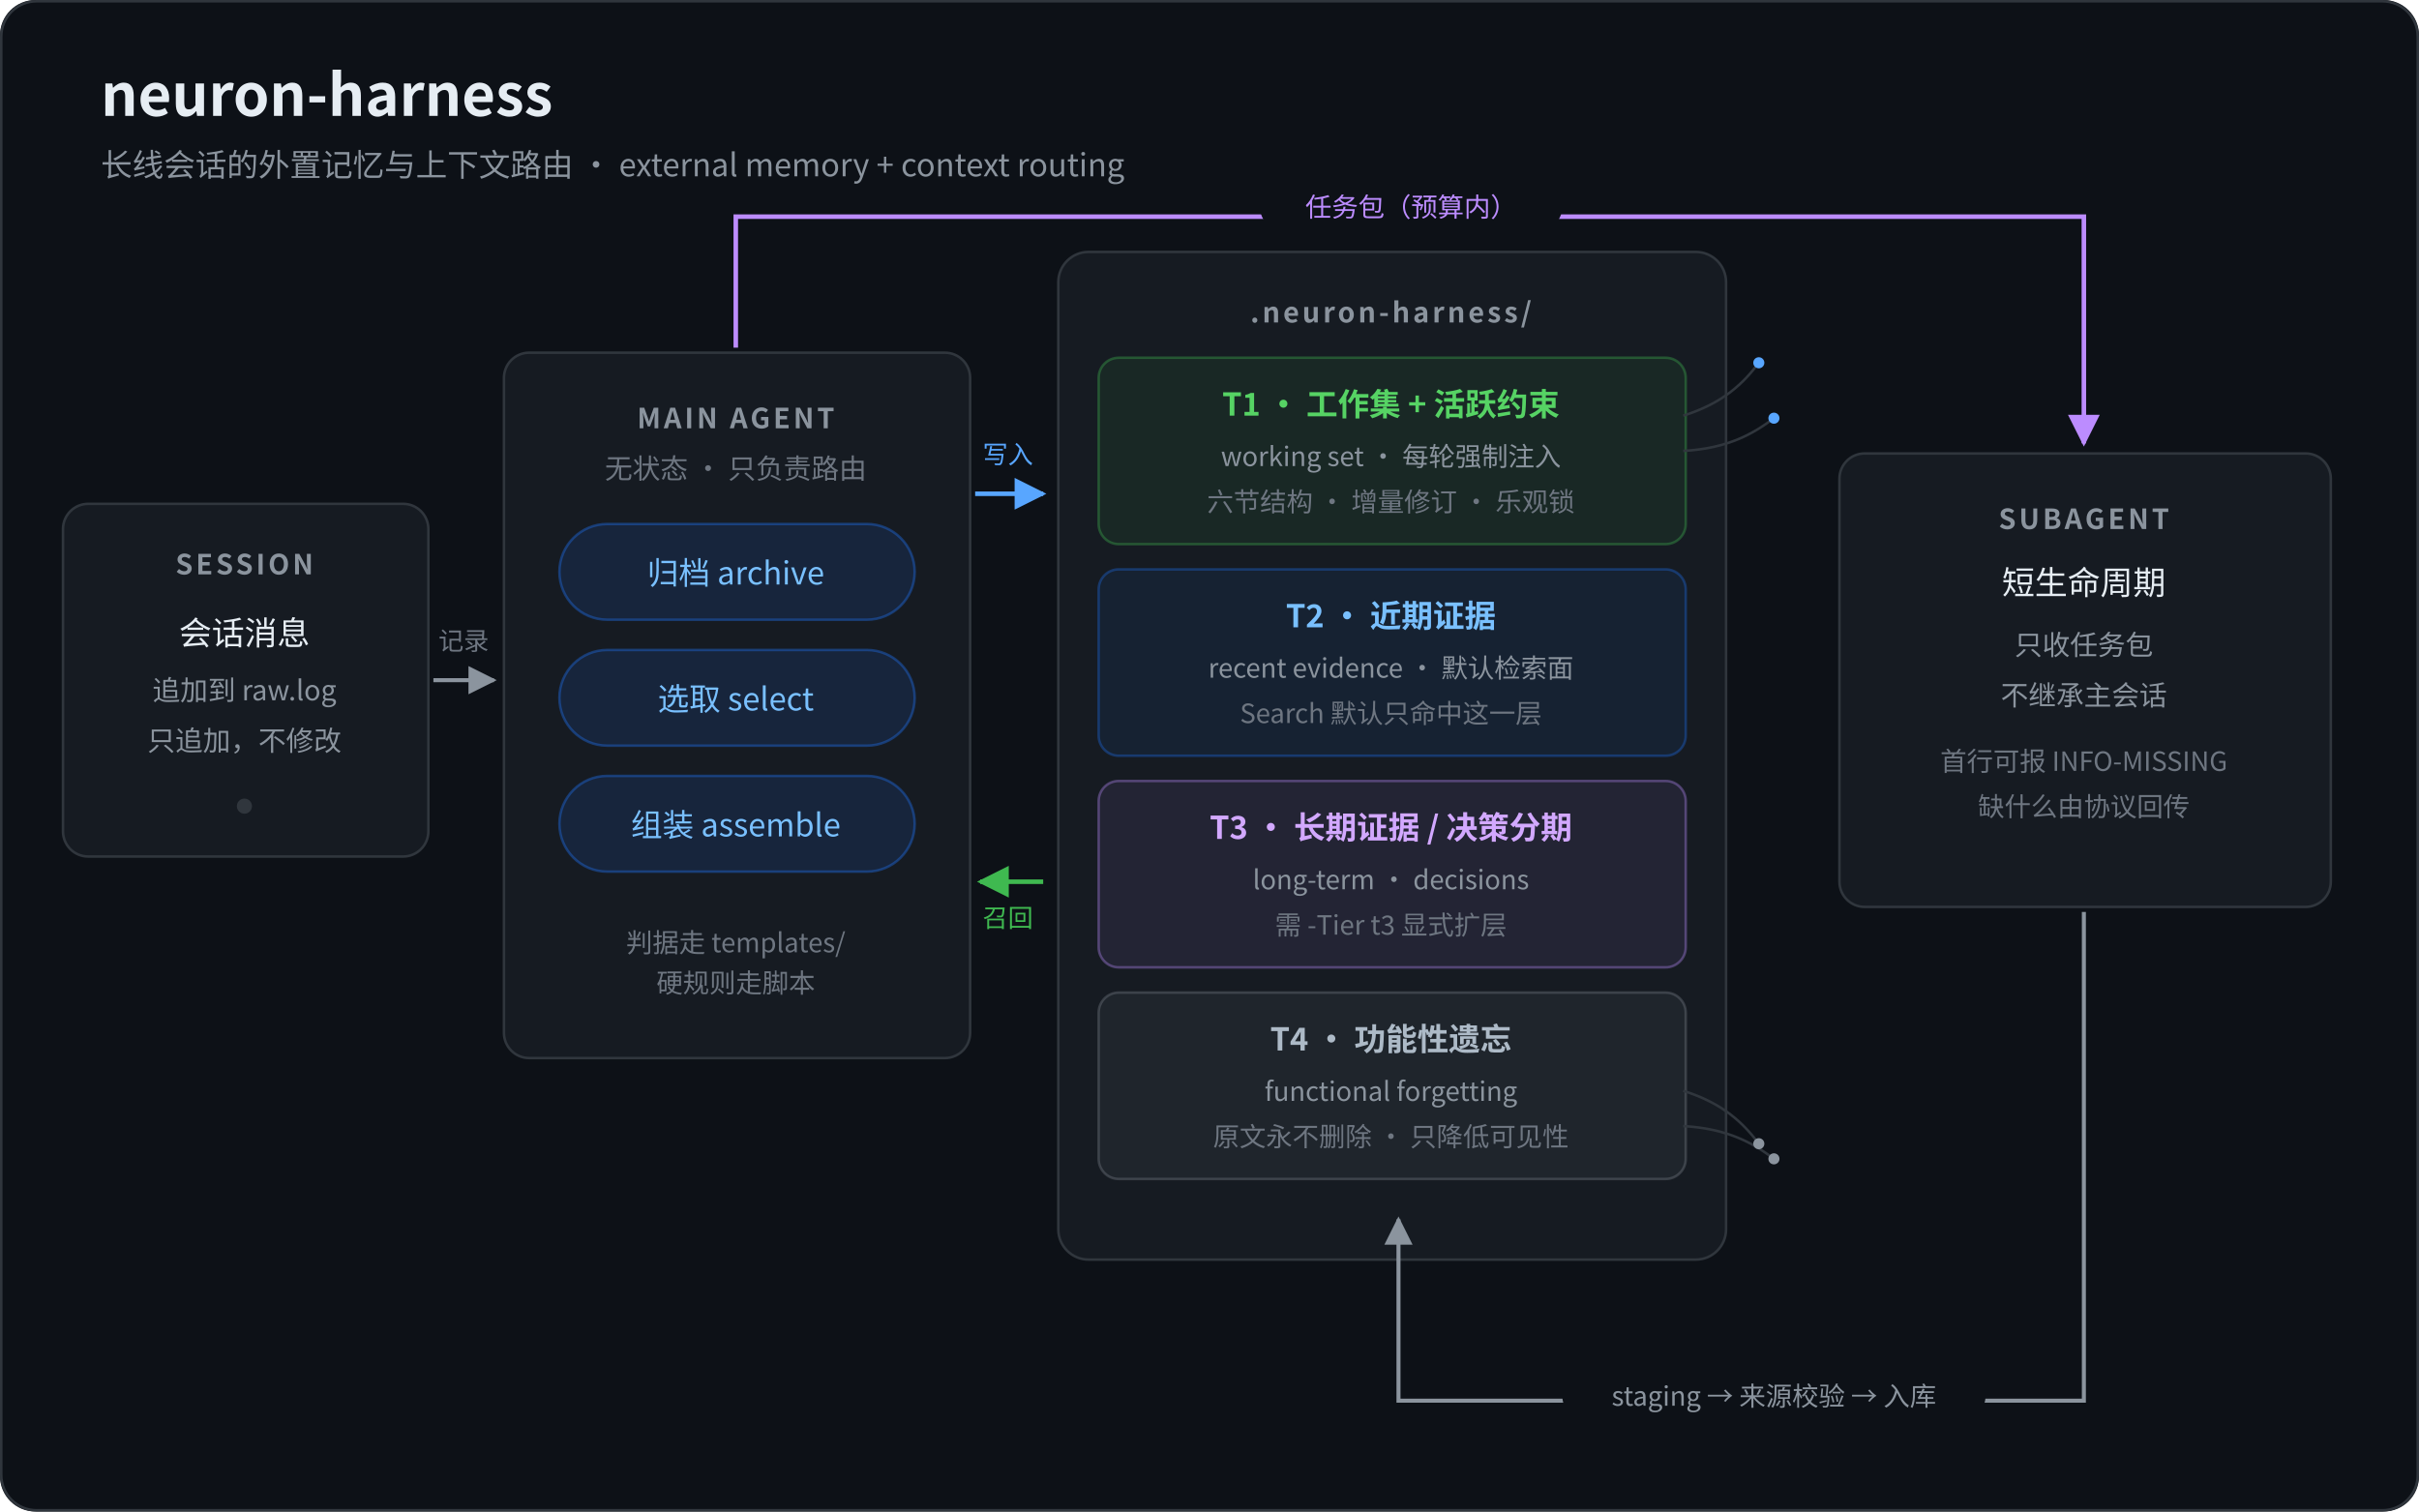
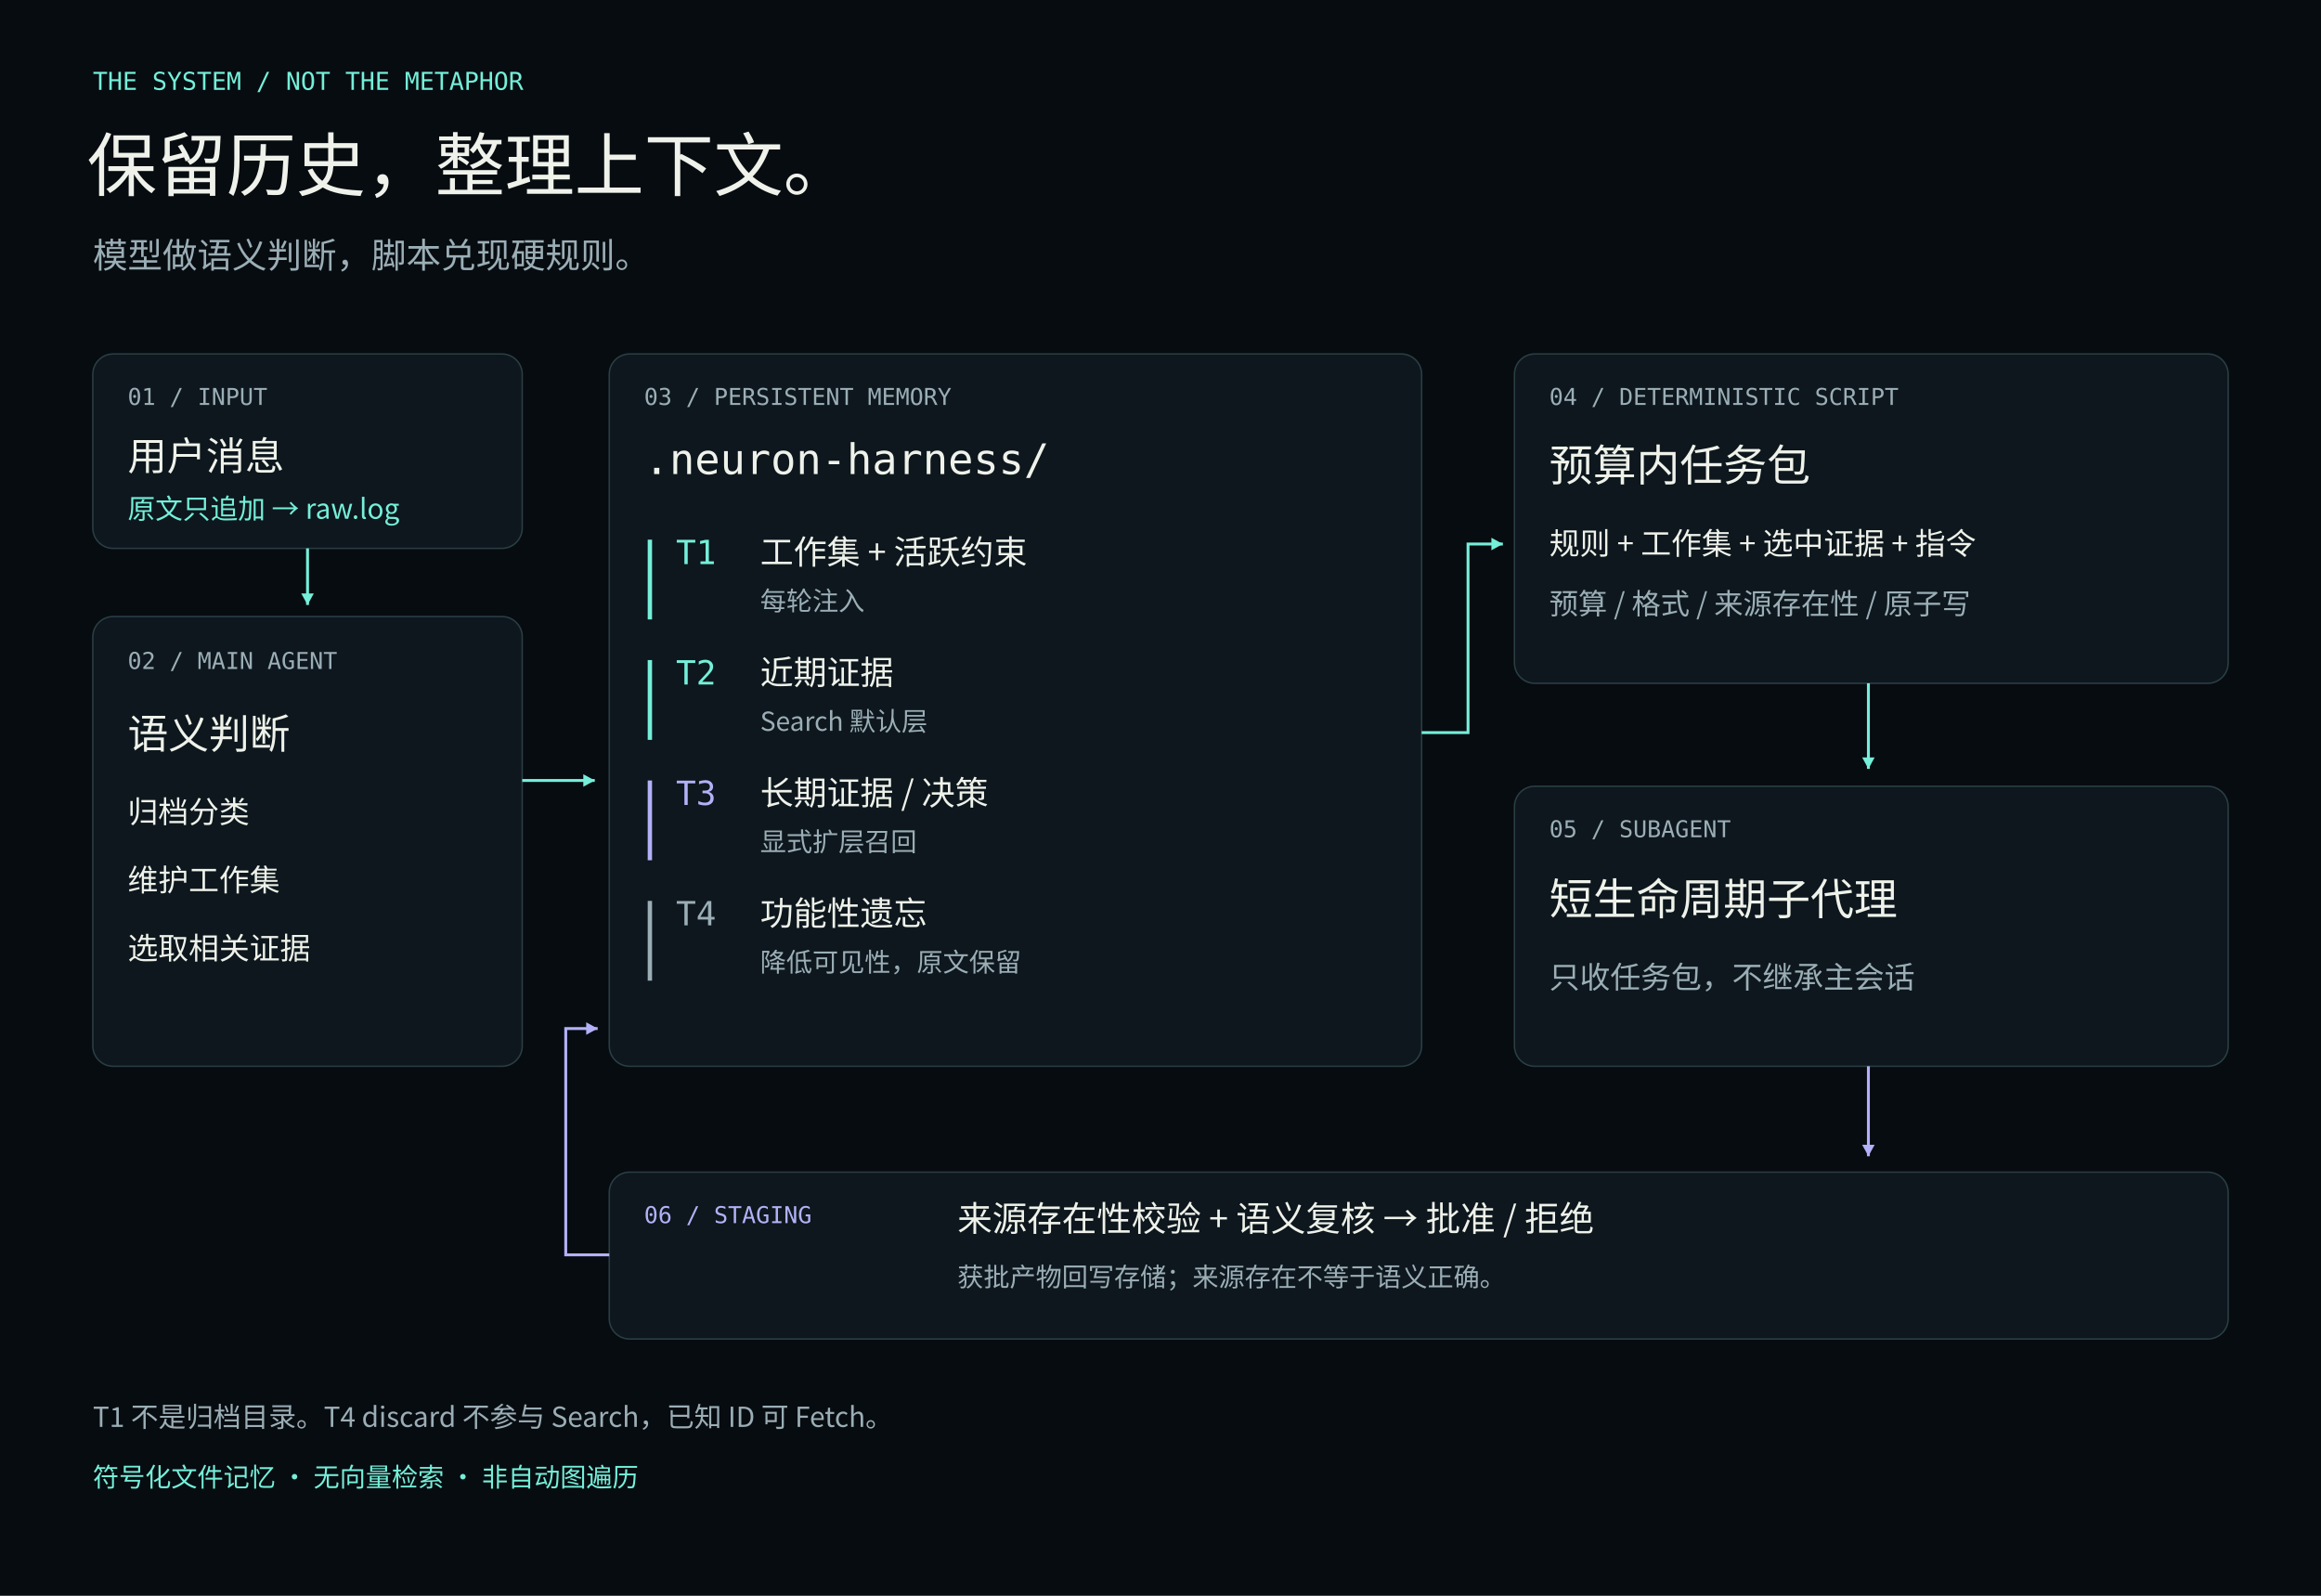
- <svg xmlns="http://www.w3.org/2000/svg" viewBox="0 0 960 600" width="960" height="600" role="img" aria-label="neuron-harness 架构：主代理归档、选取、组装；记忆核心分 T1-T4 层；子代理只收任务包">
-   <defs>
-     <marker id="arrowW" viewBox="0 0 10 10" refX="9" refY="5" markerWidth="7" markerHeight="7" orient="auto-start-reverse">
-       <path d="M 0 0 L 10 5 L 0 10 z" fill="#58a6ff" />
-     </marker>
-     <marker id="arrowR" viewBox="0 0 10 10" refX="9" refY="5" markerWidth="7" markerHeight="7" orient="auto-start-reverse">
-       <path d="M 0 0 L 10 5 L 0 10 z" fill="#3fb950" />
-     </marker>
-     <marker id="arrowG" viewBox="0 0 10 10" refX="9" refY="5" markerWidth="7" markerHeight="7" orient="auto-start-reverse">
-       <path d="M 0 0 L 10 5 L 0 10 z" fill="#8b949e" />
-     </marker>
-     <marker id="arrowP" viewBox="0 0 10 10" refX="9" refY="5" markerWidth="7" markerHeight="7" orient="auto-start-reverse">
-       <path d="M 0 0 L 10 5 L 0 10 z" fill="#bc8cff" />
-     </marker>
-   </defs>
-   <rect x="0" y="0" width="960" height="600" rx="14" fill="#0d1117" />
-   <rect x="0.5" y="0.5" width="959" height="599" rx="14" fill="none" stroke="#30363d" />
-   <text x="40" y="46" font-family="-apple-system, BlinkMacSystemFont, 'Segoe UI', 'Noto Sans CJK SC', sans-serif" font-size="23" font-weight="700" fill="#e6edf3">neuron-harness</text>
-   <text x="40" y="70" font-family="-apple-system, BlinkMacSystemFont, 'Segoe UI', 'Noto Sans CJK SC', sans-serif" font-size="12.5" fill="#8b949e">长线会话的外置记忆与上下文路由 · external memory + context routing</text>
-   <rect x="25" y="200" width="145" height="140" rx="10" fill="#161b22" stroke="#30363d" />
-   <text x="97" y="228" text-anchor="middle" font-family="-apple-system, BlinkMacSystemFont, 'Segoe UI', 'Noto Sans CJK SC', sans-serif" font-size="11" font-weight="700" letter-spacing="1.2" fill="#8b949e">SESSION</text>
-   <text x="97" y="256" text-anchor="middle" font-family="-apple-system, BlinkMacSystemFont, 'Segoe UI', 'Noto Sans CJK SC', sans-serif" font-size="13" fill="#e6edf3">会话消息</text>
-   <text x="97" y="278" text-anchor="middle" font-family="-apple-system, BlinkMacSystemFont, 'Segoe UI', 'Noto Sans CJK SC', sans-serif" font-size="11" fill="#8b949e">追加到 raw.log</text>
-   <text x="97" y="298" text-anchor="middle" font-family="-apple-system, BlinkMacSystemFont, 'Segoe UI', 'Noto Sans CJK SC', sans-serif" font-size="11" fill="#8b949e">只追加，不修改</text>
-   <circle cx="97" cy="320" r="3" fill="#30363d" />
-   <rect x="200" y="140" width="185" height="280" rx="10" fill="#161b22" stroke="#30363d" />
-   <text x="292" y="170" text-anchor="middle" font-family="-apple-system, BlinkMacSystemFont, 'Segoe UI', 'Noto Sans CJK SC', sans-serif" font-size="11" font-weight="700" letter-spacing="1.2" fill="#8b949e">MAIN AGENT</text>
-   <text x="292" y="190" text-anchor="middle" font-family="-apple-system, BlinkMacSystemFont, 'Segoe UI', 'Noto Sans CJK SC', sans-serif" font-size="11" fill="#6e7681">无状态 · 只负责路由</text>
-   <rect x="222" y="208" width="141" height="38" rx="19" fill="#1f6feb22" stroke="#1f6feb66" />
-   <text x="292" y="232" text-anchor="middle" font-family="-apple-system, BlinkMacSystemFont, 'Segoe UI', 'Noto Sans CJK SC', sans-serif" font-size="12.5" fill="#79c0ff">归档 archive</text>
-   <rect x="222" y="258" width="141" height="38" rx="19" fill="#1f6feb22" stroke="#1f6feb66" />
-   <text x="292" y="282" text-anchor="middle" font-family="-apple-system, BlinkMacSystemFont, 'Segoe UI', 'Noto Sans CJK SC', sans-serif" font-size="12.5" fill="#79c0ff">选取 select</text>
-   <rect x="222" y="308" width="141" height="38" rx="19" fill="#1f6feb22" stroke="#1f6feb66" />
-   <text x="292" y="332" text-anchor="middle" font-family="-apple-system, BlinkMacSystemFont, 'Segoe UI', 'Noto Sans CJK SC', sans-serif" font-size="12.5" fill="#79c0ff">组装 assemble</text>
-   <text x="292" y="378" text-anchor="middle" font-family="-apple-system, BlinkMacSystemFont, 'Segoe UI', 'Noto Sans CJK SC', sans-serif" font-size="10.5" fill="#6e7681">判据走 templates/</text>
-   <text x="292" y="394" text-anchor="middle" font-family="-apple-system, BlinkMacSystemFont, 'Segoe UI', 'Noto Sans CJK SC', sans-serif" font-size="10.5" fill="#6e7681">硬规则走脚本</text>
-   <rect x="420" y="100" width="265" height="400" rx="12" fill="#161b22" stroke="#30363d" />
-   <text x="552" y="128" text-anchor="middle" font-family="-apple-system, BlinkMacSystemFont, 'Segoe UI', 'Noto Sans CJK SC', sans-serif" font-size="11" font-weight="700" letter-spacing="1.2" fill="#8b949e">.neuron-harness/</text>
-   <rect x="436" y="142" width="233" height="74" rx="8" fill="#3fb95015" stroke="#3fb95059" />
-   <text x="552" y="165" text-anchor="middle" font-family="-apple-system, BlinkMacSystemFont, 'Segoe UI', 'Noto Sans CJK SC', sans-serif" font-size="12.5" font-weight="600" fill="#56d364">T1 · 工作集 + 活跃约束</text>
-   <text x="552" y="185" text-anchor="middle" font-family="-apple-system, BlinkMacSystemFont, 'Segoe UI', 'Noto Sans CJK SC', sans-serif" font-size="10.5" fill="#8b949e">working set · 每轮强制注入</text>
-   <text x="552" y="203" text-anchor="middle" font-family="-apple-system, BlinkMacSystemFont, 'Segoe UI', 'Noto Sans CJK SC', sans-serif" font-size="10.5" fill="#6e7681">六节结构 · 增量修订 · 乐观锁</text>
-   <rect x="436" y="226" width="233" height="74" rx="8" fill="#1f6feb15" stroke="#1f6feb59" />
-   <text x="552" y="249" text-anchor="middle" font-family="-apple-system, BlinkMacSystemFont, 'Segoe UI', 'Noto Sans CJK SC', sans-serif" font-size="12.5" font-weight="600" fill="#79c0ff">T2 · 近期证据</text>
-   <text x="552" y="269" text-anchor="middle" font-family="-apple-system, BlinkMacSystemFont, 'Segoe UI', 'Noto Sans CJK SC', sans-serif" font-size="10.5" fill="#8b949e">recent evidence · 默认检索面</text>
-   <text x="552" y="287" text-anchor="middle" font-family="-apple-system, BlinkMacSystemFont, 'Segoe UI', 'Noto Sans CJK SC', sans-serif" font-size="10.5" fill="#6e7681">Search 默认只命中这一层</text>
-   <rect x="436" y="310" width="233" height="74" rx="8" fill="#bc8cff15" stroke="#bc8cff59" />
-   <text x="552" y="333" text-anchor="middle" font-family="-apple-system, BlinkMacSystemFont, 'Segoe UI', 'Noto Sans CJK SC', sans-serif" font-size="12.5" font-weight="600" fill="#d2a8ff">T3 · 长期证据 / 决策分期</text>
-   <text x="552" y="353" text-anchor="middle" font-family="-apple-system, BlinkMacSystemFont, 'Segoe UI', 'Noto Sans CJK SC', sans-serif" font-size="10.5" fill="#8b949e">long-term · decisions</text>
-   <text x="552" y="371" text-anchor="middle" font-family="-apple-system, BlinkMacSystemFont, 'Segoe UI', 'Noto Sans CJK SC', sans-serif" font-size="10.5" fill="#6e7681">需 -Tier t3 显式扩层</text>
-   <rect x="436" y="394" width="233" height="74" rx="8" fill="#8b949e15" stroke="#8b949e4d" />
-   <text x="552" y="417" text-anchor="middle" font-family="-apple-system, BlinkMacSystemFont, 'Segoe UI', 'Noto Sans CJK SC', sans-serif" font-size="12.5" font-weight="600" fill="#adbac7">T4 · 功能性遗忘</text>
-   <text x="552" y="437" text-anchor="middle" font-family="-apple-system, BlinkMacSystemFont, 'Segoe UI', 'Noto Sans CJK SC', sans-serif" font-size="10.5" fill="#8b949e">functional forgetting</text>
-   <text x="552" y="455" text-anchor="middle" font-family="-apple-system, BlinkMacSystemFont, 'Segoe UI', 'Noto Sans CJK SC', sans-serif" font-size="10.5" fill="#6e7681">原文永不删除 · 只降低可见性</text>
-   <rect x="730" y="180" width="195" height="180" rx="10" fill="#161b22" stroke="#30363d" />
-   <text x="827" y="210" text-anchor="middle" font-family="-apple-system, BlinkMacSystemFont, 'Segoe UI', 'Noto Sans CJK SC', sans-serif" font-size="11" font-weight="700" letter-spacing="1.2" fill="#8b949e">SUBAGENT</text>
-   <text x="827" y="236" text-anchor="middle" font-family="-apple-system, BlinkMacSystemFont, 'Segoe UI', 'Noto Sans CJK SC', sans-serif" font-size="13" fill="#e6edf3">短生命周期</text>
-   <text x="827" y="260" text-anchor="middle" font-family="-apple-system, BlinkMacSystemFont, 'Segoe UI', 'Noto Sans CJK SC', sans-serif" font-size="11" fill="#8b949e">只收任务包</text>
-   <text x="827" y="280" text-anchor="middle" font-family="-apple-system, BlinkMacSystemFont, 'Segoe UI', 'Noto Sans CJK SC', sans-serif" font-size="11" fill="#8b949e">不继承主会话</text>
-   <text x="827" y="306" text-anchor="middle" font-family="-apple-system, BlinkMacSystemFont, 'Segoe UI', 'Noto Sans CJK SC', sans-serif" font-size="10.5" fill="#6e7681">首行可报 INFO-MISSING</text>
-   <text x="827" y="324" text-anchor="middle" font-family="-apple-system, BlinkMacSystemFont, 'Segoe UI', 'Noto Sans CJK SC', sans-serif" font-size="10.5" fill="#6e7681">缺什么由协议回传</text>
-   <path d="M 172 270 L 196 270" stroke="#8b949e" stroke-width="1.6" fill="none" marker-end="url(#arrowG)" />
-   <text x="184" y="258" text-anchor="middle" font-family="-apple-system, BlinkMacSystemFont, 'Segoe UI', 'Noto Sans CJK SC', sans-serif" font-size="10" fill="#6e7681">记录</text>
-   <path d="M 387 196 L 414 196" stroke="#58a6ff" stroke-width="1.8" fill="none" marker-end="url(#arrowW)" />
-   <text x="400" y="184" text-anchor="middle" font-family="-apple-system, BlinkMacSystemFont, 'Segoe UI', 'Noto Sans CJK SC', sans-serif" font-size="10" fill="#58a6ff">写入</text>
-   <path d="M 414 350 L 389 350" stroke="#3fb950" stroke-width="1.8" fill="none" marker-end="url(#arrowR)" />
-   <text x="400" y="368" text-anchor="middle" font-family="-apple-system, BlinkMacSystemFont, 'Segoe UI', 'Noto Sans CJK SC', sans-serif" font-size="10" fill="#3fb950">召回</text>
-   <path d="M 292 138 L 292 86 L 827 86 L 827 176" stroke="#bc8cff" stroke-width="1.8" fill="none" marker-end="url(#arrowP)" />
-   <rect x="500" y="72" width="120" height="20" rx="10" fill="#0d1117" />
-   <text x="560" y="86" text-anchor="middle" font-family="-apple-system, BlinkMacSystemFont, 'Segoe UI', 'Noto Sans CJK SC', sans-serif" font-size="10.5" fill="#bc8cff">任务包（预算内）</text>
-   <path d="M 827 362 L 827 556 L 555 556 L 555 484" stroke="#8b949e" stroke-width="1.6" fill="none" marker-end="url(#arrowG)" />
-   <rect x="620" y="544" width="168" height="20" rx="10" fill="#0d1117" />
-   <text x="704" y="558" text-anchor="middle" font-family="-apple-system, BlinkMacSystemFont, 'Segoe UI', 'Noto Sans CJK SC', sans-serif" font-size="10.5" fill="#8b949e">staging → 来源校验 → 入库</text>
-   <g stroke="#30363d" fill="none" stroke-width="1">
-     <path d="M 668 165 C 684 160 692 152 698 144" />
-     <path d="M 668 179 C 686 178 696 172 704 166" />
-     <path d="M 668 433 C 684 438 692 446 698 454" />
-     <path d="M 668 447 C 686 448 696 454 704 460" />
-   </g>
-   <g fill="#58a6ff">
-     <circle cx="698" cy="144" r="2.2" />
-     <circle cx="704" cy="166" r="2.2" />
-   </g>
-   <g fill="#8b949e">
-     <circle cx="698" cy="454" r="2.2" />
-     <circle cx="704" cy="460" r="2.2" />
-   </g>
+ <svg xmlns="http://www.w3.org/2000/svg" width="1600" height="1100" viewBox="0 0 1600 1100" role="img" aria-label="neuron-harness architecture">
+   <rect width="100%" height="100%" fill="#070c11" />
+   <text x="64" y="61.94" font-family="Consolas, monospace" font-size="17" fill="#75efd9">THE SYSTEM / NOT THE METAPHOR</text>
+   <text x="60" y="131.36" font-family="Microsoft YaHei, Noto Sans CJK SC, sans-serif" font-size="48" fill="#eff2ea">保留历史，整理上下文。</text>
+   <text x="64" y="184.68" font-family="Microsoft YaHei, Noto Sans CJK SC, sans-serif" font-size="24" fill="#9baeb5">模型做语义判断，脚本兑现硬规则。</text>
+   <rect x="64" y="244" width="296" height="134" rx="14" fill="#0d171d" stroke="#2a3e44" />
+   <text x="88" y="279.12" font-family="Consolas, monospace" font-size="16" fill="#9baeb5">01 / INPUT</text>
+   <text x="88" y="324.14" font-family="Microsoft YaHei, Noto Sans CJK SC, sans-serif" font-size="27" fill="#eff2ea">用户消息</text>
+   <text x="88" y="357.58" font-family="Microsoft YaHei, Noto Sans CJK SC, sans-serif" font-size="19" fill="#75efd9">原文只追加 → raw.log</text>
+   <rect x="64" y="425" width="296" height="310" rx="14" fill="#0d171d" stroke="#2a3e44" />
+   <text x="88" y="461.12" font-family="Consolas, monospace" font-size="16" fill="#9baeb5">02 / MAIN AGENT</text>
+   <text x="88" y="515.96" font-family="Microsoft YaHei, Noto Sans CJK SC, sans-serif" font-size="28" fill="#eff2ea">语义判断</text>
+   <text x="88" y="567.22" font-family="Microsoft YaHei, Noto Sans CJK SC, sans-serif" font-size="21" fill="#eff2ea">归档分类</text>
+   <text x="88" y="614.22" font-family="Microsoft YaHei, Noto Sans CJK SC, sans-serif" font-size="21" fill="#eff2ea">维护工作集</text>
+   <text x="88" y="661.22" font-family="Microsoft YaHei, Noto Sans CJK SC, sans-serif" font-size="21" fill="#eff2ea">选取相关证据</text>
+   <polyline points="212,378 212,417" fill="none" stroke="#75efd9" stroke-width="2" />
+   <polygon points="212,417 207.685,409.102 216.315,409.102" fill="#75efd9" />
+   <polyline points="360,538 410,538" fill="none" stroke="#75efd9" stroke-width="2" />
+   <polygon points="410,538 402.102,542.315 402.102,533.685" fill="#75efd9" />
+   <rect x="420" y="244" width="560" height="491" rx="14" fill="#0d171d" stroke="#2a3e44" />
+   <text x="444" y="279.12" font-family="Consolas, monospace" font-size="16" fill="#9baeb5">03 / PERSISTENT MEMORY</text>
+   <text x="444" y="326.78" font-family="Consolas, monospace" font-size="29" fill="#eff2ea">.neuron-harness/</text>
+   <polyline points="448,372 448,427" fill="none" stroke="#75efd9" stroke-width="3" />
+   <text x="466" y="388.86" font-family="Consolas, monospace" font-size="23" fill="#75efd9">T1</text>
+   <text x="524" y="388.86" font-family="Microsoft YaHei, Noto Sans CJK SC, sans-serif" font-size="23" fill="#eff2ea">工作集 + 活跃约束</text>
+   <text x="524" y="420.76" font-family="Microsoft YaHei, Noto Sans CJK SC, sans-serif" font-size="18" fill="#9baeb5">每轮注入</text>
+   <polyline points="448,455 448,510" fill="none" stroke="#75efd9" stroke-width="3" />
+   <text x="466" y="471.86" font-family="Consolas, monospace" font-size="23" fill="#75efd9">T2</text>
+   <text x="524" y="471.86" font-family="Microsoft YaHei, Noto Sans CJK SC, sans-serif" font-size="23" fill="#eff2ea">近期证据</text>
+   <text x="524" y="503.76" font-family="Microsoft YaHei, Noto Sans CJK SC, sans-serif" font-size="18" fill="#9baeb5">Search 默认层</text>
+   <polyline points="448,538 448,593" fill="none" stroke="#b3b1f7" stroke-width="3" />
+   <text x="466" y="554.86" font-family="Consolas, monospace" font-size="23" fill="#b3b1f7">T3</text>
+   <text x="524" y="554.86" font-family="Microsoft YaHei, Noto Sans CJK SC, sans-serif" font-size="23" fill="#eff2ea">长期证据 / 决策</text>
+   <text x="524" y="586.76" font-family="Microsoft YaHei, Noto Sans CJK SC, sans-serif" font-size="18" fill="#9baeb5">显式扩层召回</text>
+   <polyline points="448,621 448,676" fill="none" stroke="#9baeb5" stroke-width="3" />
+   <text x="466" y="637.86" font-family="Consolas, monospace" font-size="23" fill="#9baeb5">T4</text>
+   <text x="524" y="637.86" font-family="Microsoft YaHei, Noto Sans CJK SC, sans-serif" font-size="23" fill="#eff2ea">功能性遗忘</text>
+   <text x="524" y="669.76" font-family="Microsoft YaHei, Noto Sans CJK SC, sans-serif" font-size="18" fill="#9baeb5">降低可见性，原文保留</text>
+   <polyline points="980,505 1012,505 1012,375 1036,375" fill="none" stroke="#75efd9" stroke-width="2" />
+   <polygon points="1036,375 1028.102,379.315 1028.102,370.685" fill="#75efd9" />
+   <rect x="1044" y="244" width="492" height="227" rx="14" fill="#0d171d" stroke="#2a3e44" />
+   <text x="1068" y="279.12" font-family="Consolas, monospace" font-size="16" fill="#9baeb5">04 / DETERMINISTIC SCRIPT</text>
+   <text x="1068" y="331.6" font-family="Microsoft YaHei, Noto Sans CJK SC, sans-serif" font-size="30" fill="#eff2ea">预算内任务包</text>
+   <text x="1068" y="382.22" font-family="Microsoft YaHei, Noto Sans CJK SC, sans-serif" font-size="21" fill="#eff2ea">规则 + 工作集 + 选中证据 + 指令</text>
+   <text x="1068" y="423.4" font-family="Microsoft YaHei, Noto Sans CJK SC, sans-serif" font-size="20" fill="#9baeb5">预算 / 格式 / 来源存在性 / 原子写</text>
+   <polyline points="1288,471 1288,530" fill="none" stroke="#75efd9" stroke-width="2" />
+   <polygon points="1288,530 1283.685,522.102 1292.315,522.102" fill="#75efd9" />
+   <rect x="1044" y="542" width="492" height="193" rx="14" fill="#0d171d" stroke="#2a3e44" />
+   <text x="1068" y="577.12" font-family="Consolas, monospace" font-size="16" fill="#9baeb5">05 / SUBAGENT</text>
+   <text x="1068" y="630.6" font-family="Microsoft YaHei, Noto Sans CJK SC, sans-serif" font-size="30" fill="#eff2ea">短生命周期子代理</text>
+   <text x="1068" y="681.22" font-family="Microsoft YaHei, Noto Sans CJK SC, sans-serif" font-size="21" fill="#9baeb5">只收任务包，不继承主会话</text>
+   <polyline points="1288,735 1288,797" fill="none" stroke="#b3b1f7" stroke-width="2" />
+   <polygon points="1288,797 1283.685,789.102 1292.315,789.102" fill="#b3b1f7" />
+   <rect x="420" y="808" width="1116" height="115" rx="14" fill="#0d171d" stroke="#2a3e44" />
+   <text x="444" y="843.12" font-family="Consolas, monospace" font-size="16" fill="#b3b1f7">06 / STAGING</text>
+   <text x="660" y="848.68" font-family="Microsoft YaHei, Noto Sans CJK SC, sans-serif" font-size="24" fill="#eff2ea">来源存在性校验 + 语义复核 → 批准 / 拒绝</text>
+   <text x="660" y="886.76" font-family="Microsoft YaHei, Noto Sans CJK SC, sans-serif" font-size="18" fill="#9baeb5">获批产物回写存储；来源存在不等于语义正确。</text>
+   <polyline points="420,865 390,865 390,709 412,709" fill="none" stroke="#b3b1f7" stroke-width="2" />
+   <polygon points="412,709 404.102,713.315 404.102,704.685" fill="#b3b1f7" />
+   <text x="64" y="983.58" font-family="Microsoft YaHei, Noto Sans CJK SC, sans-serif" font-size="19" fill="#9baeb5">T1 不是归档目录。T4 discard 不参与 Search，已知 ID 可 Fetch。</text>
+   <text x="64" y="1024.76" font-family="Microsoft YaHei, Noto Sans CJK SC, sans-serif" font-size="18" fill="#75efd9">符号化文件记忆 · 无向量检索 · 非自动图遍历</text>
</svg>
